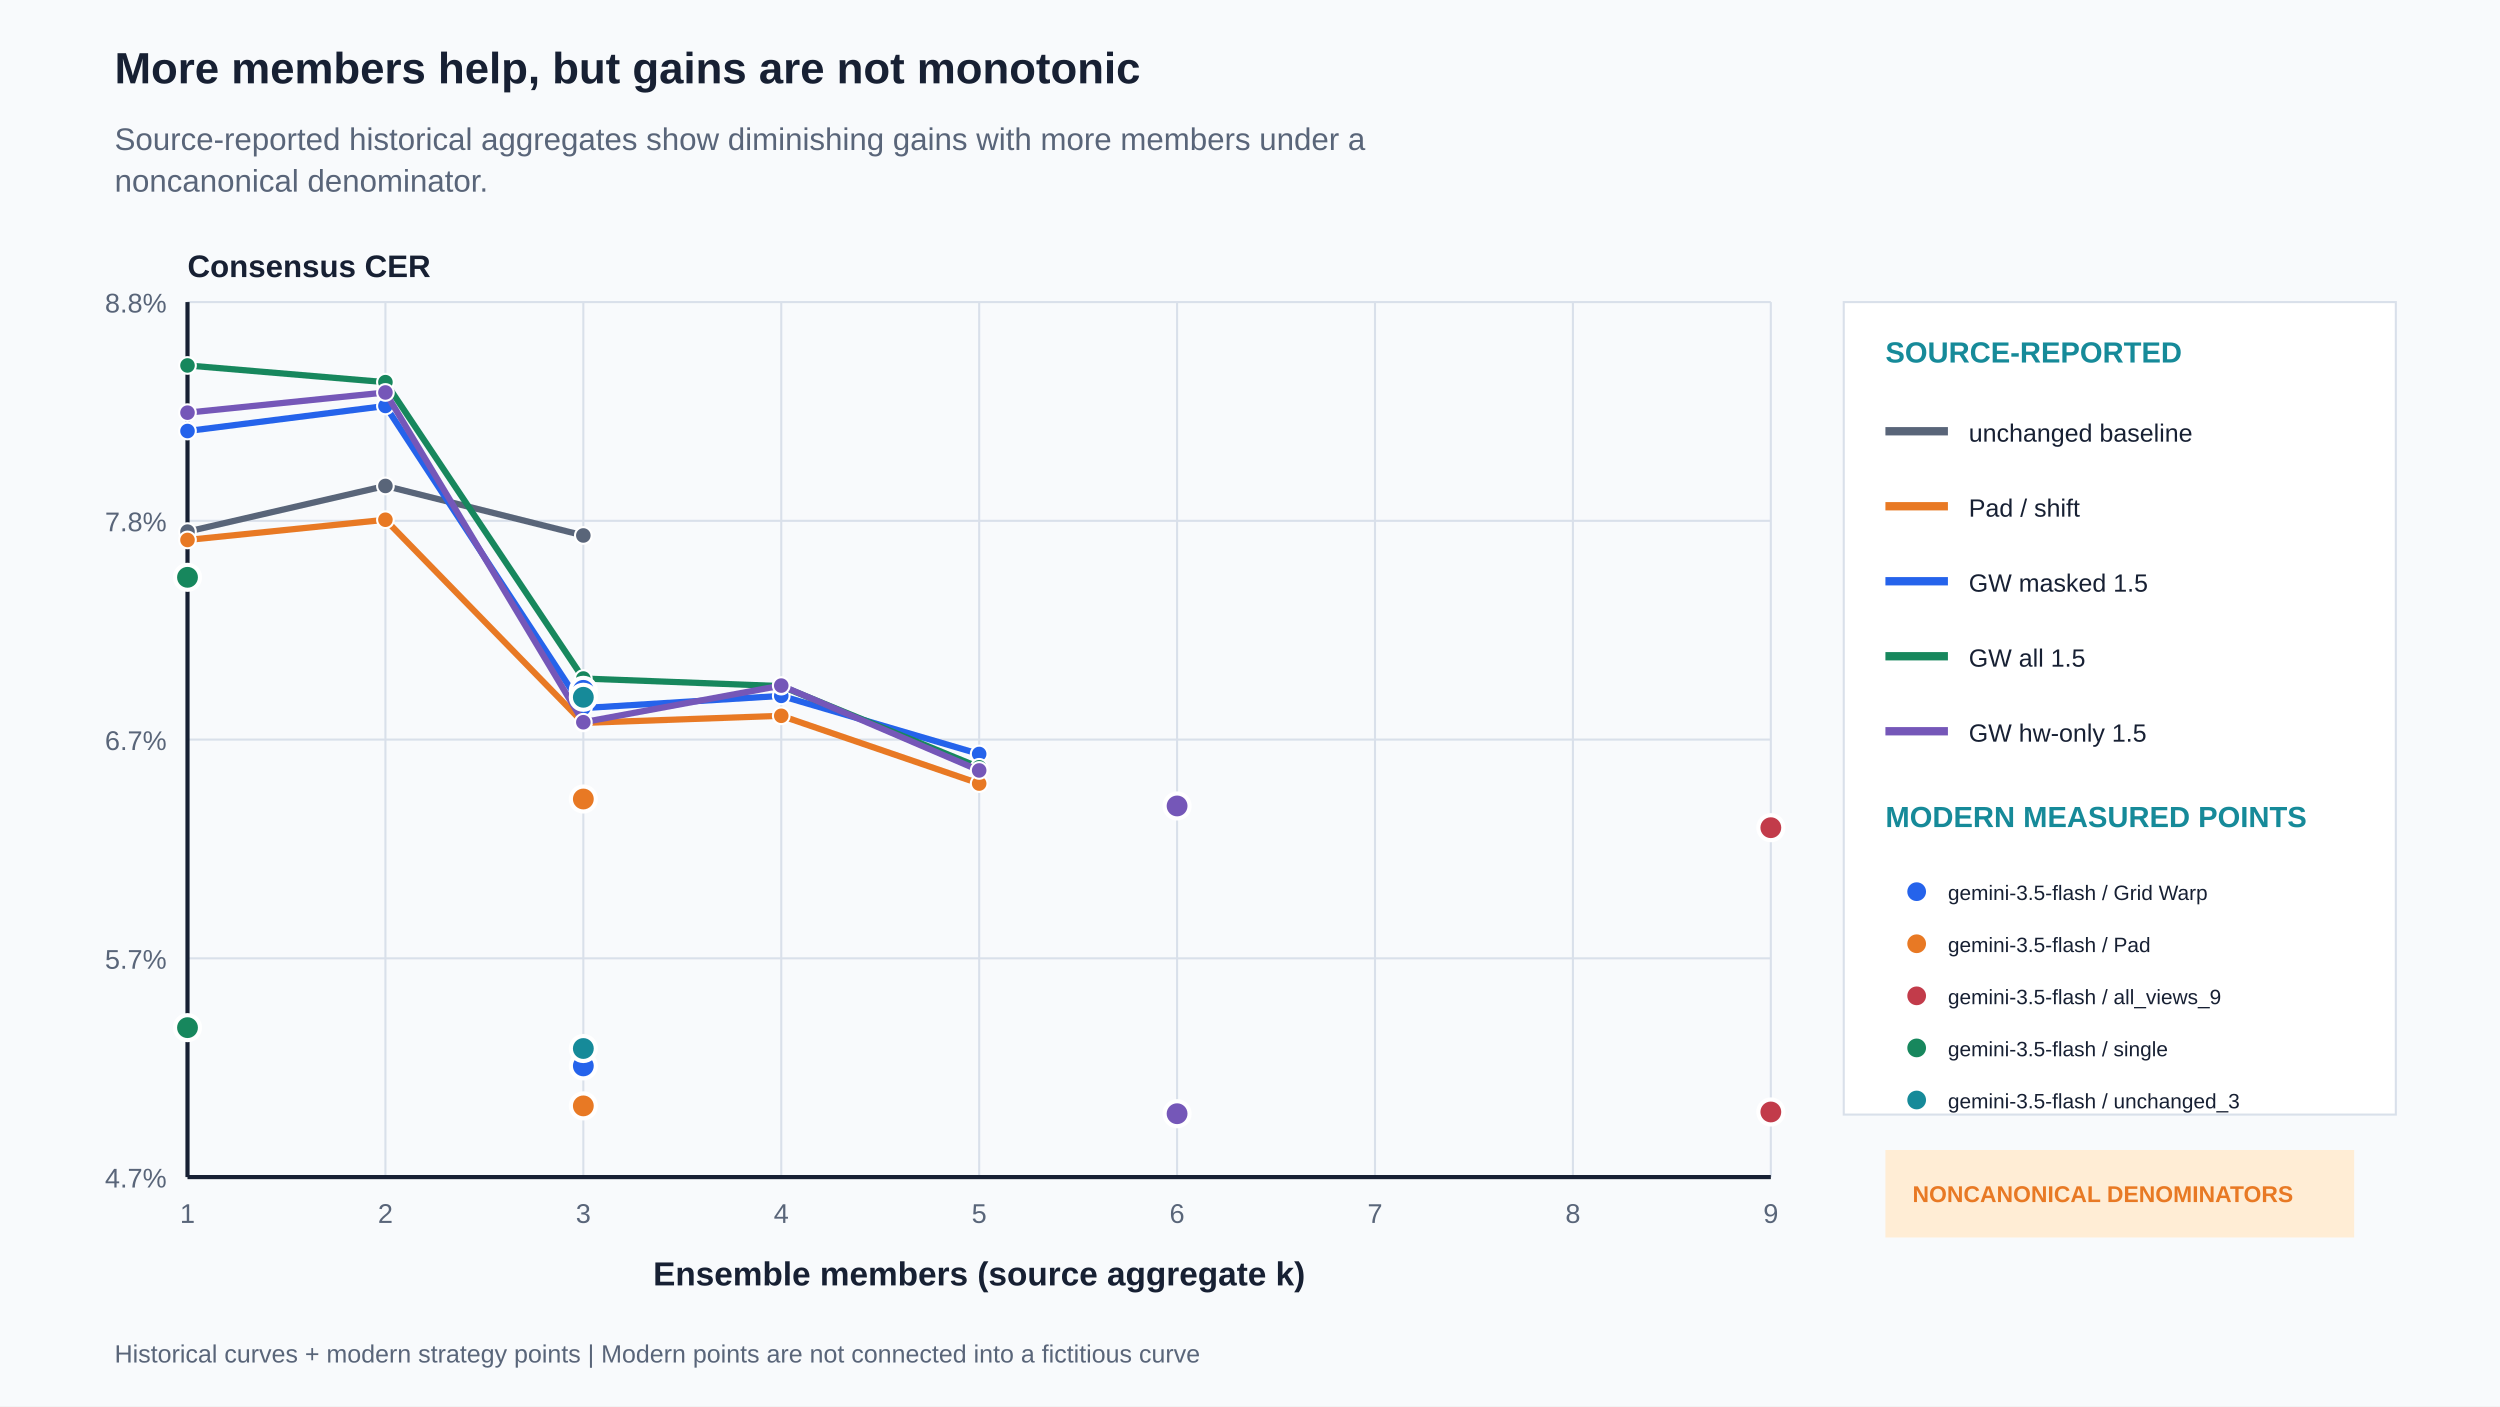
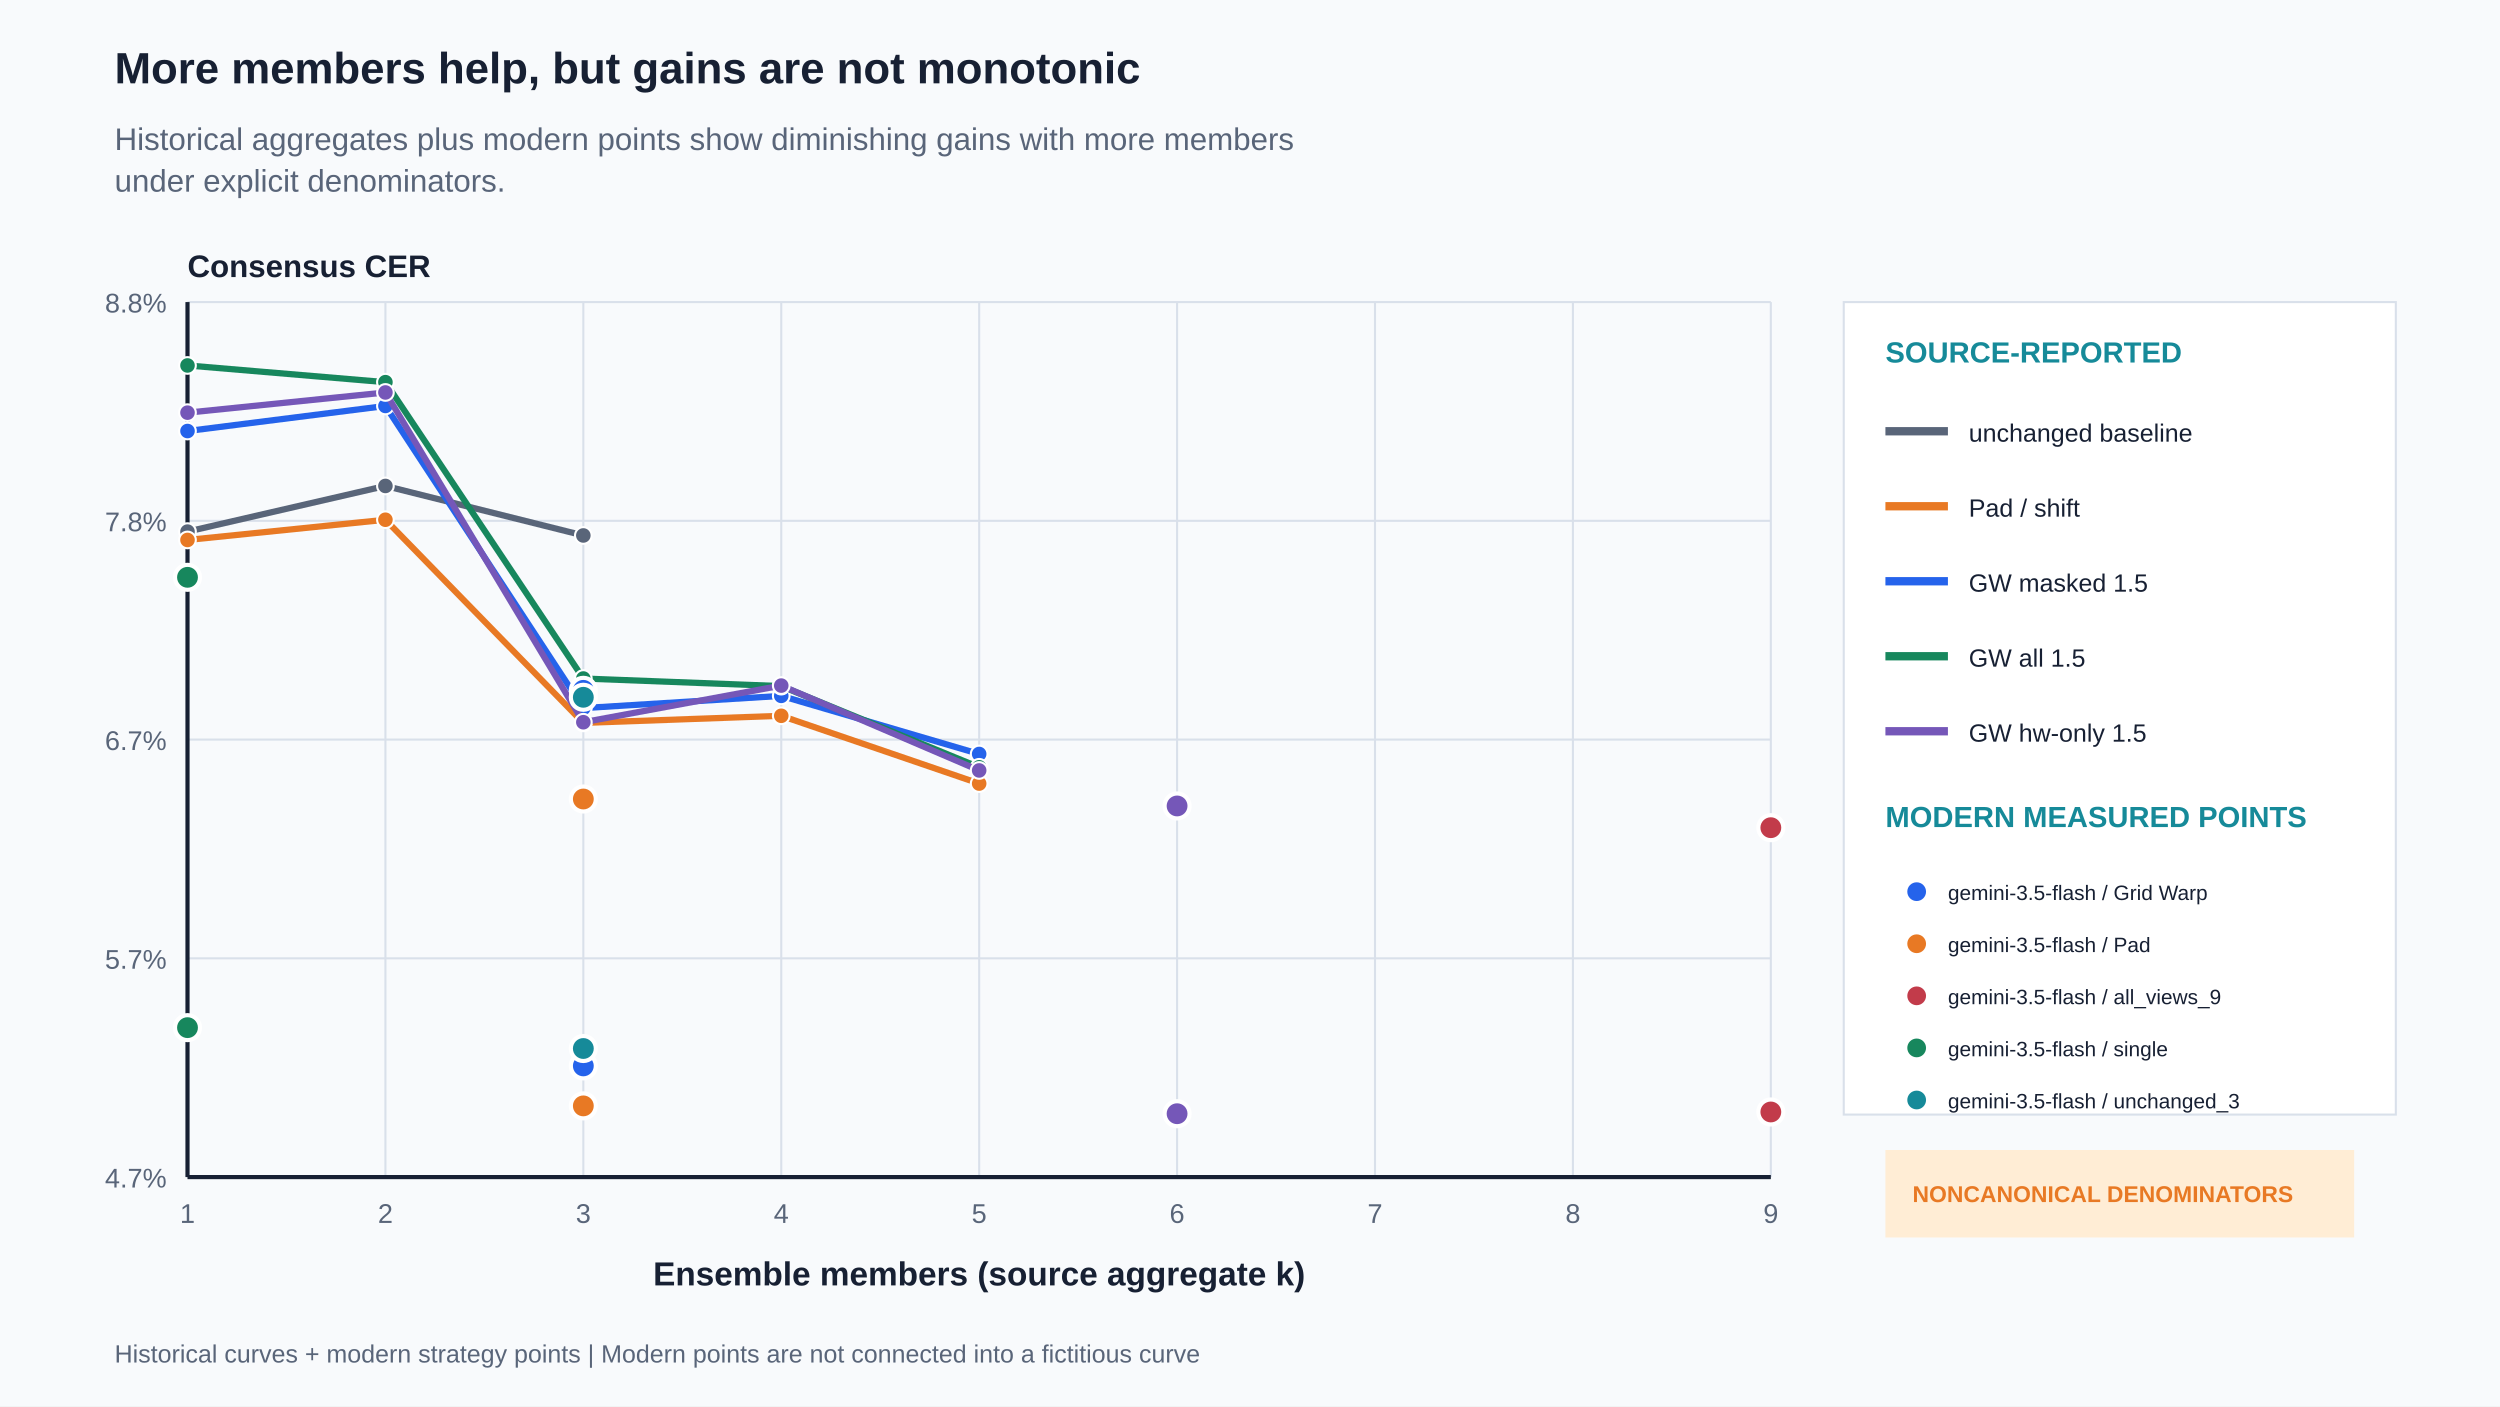
<svg xmlns="http://www.w3.org/2000/svg" width="1200" height="675" viewBox="0 0 1200 675" role="img">
  <rect x="0" y="0" width="1200" height="675" fill="#f8fafc" stroke="none" stroke-width="1" />
  <text x="55" y="40" fill="#172033" font-family="Arial,Helvetica,sans-serif" font-size="21" font-weight="bold" text-anchor="start">More members help, but gains are not monotonic</text>
-   <text x="55" y="72" fill="#596579" font-family="Arial,Helvetica,sans-serif" font-size="15" font-weight="normal" text-anchor="start">Source-reported historical aggregates show diminishing gains with more members under a</text>
-   <text x="55" y="92" fill="#596579" font-family="Arial,Helvetica,sans-serif" font-size="15" font-weight="normal" text-anchor="start">noncanonical denominator.</text>
+   <text x="55" y="72" fill="#596579" font-family="Arial,Helvetica,sans-serif" font-size="15" font-weight="normal" text-anchor="start">Historical aggregates plus modern points show diminishing gains with more members</text>
+   <text x="55" y="92" fill="#596579" font-family="Arial,Helvetica,sans-serif" font-size="15" font-weight="normal" text-anchor="start">under explicit denominators.</text>
  <line x1="90" y1="565" x2="850" y2="565" stroke="#d9e0ea" stroke-width="1" />
  <text x="80" y="570" fill="#596579" font-family="Arial,Helvetica,sans-serif" font-size="13" font-weight="normal" text-anchor="end">4.7%</text>
  <line x1="90" y1="460" x2="850" y2="460" stroke="#d9e0ea" stroke-width="1" />
  <text x="80" y="465" fill="#596579" font-family="Arial,Helvetica,sans-serif" font-size="13" font-weight="normal" text-anchor="end">5.7%</text>
  <line x1="90" y1="355" x2="850" y2="355" stroke="#d9e0ea" stroke-width="1" />
  <text x="80" y="360" fill="#596579" font-family="Arial,Helvetica,sans-serif" font-size="13" font-weight="normal" text-anchor="end">6.7%</text>
  <line x1="90" y1="250" x2="850" y2="250" stroke="#d9e0ea" stroke-width="1" />
  <text x="80" y="255" fill="#596579" font-family="Arial,Helvetica,sans-serif" font-size="13" font-weight="normal" text-anchor="end">7.8%</text>
  <line x1="90" y1="145" x2="850" y2="145" stroke="#d9e0ea" stroke-width="1" />
  <text x="80" y="150" fill="#596579" font-family="Arial,Helvetica,sans-serif" font-size="13" font-weight="normal" text-anchor="end">8.8%</text>
  <line x1="90" y1="145" x2="90" y2="565" stroke="#d9e0ea" stroke-width="1" />
  <text x="90" y="587" fill="#596579" font-family="Arial,Helvetica,sans-serif" font-size="13" font-weight="normal" text-anchor="middle">1</text>
  <line x1="185" y1="145" x2="185" y2="565" stroke="#d9e0ea" stroke-width="1" />
  <text x="185" y="587" fill="#596579" font-family="Arial,Helvetica,sans-serif" font-size="13" font-weight="normal" text-anchor="middle">2</text>
  <line x1="280" y1="145" x2="280" y2="565" stroke="#d9e0ea" stroke-width="1" />
  <text x="280" y="587" fill="#596579" font-family="Arial,Helvetica,sans-serif" font-size="13" font-weight="normal" text-anchor="middle">3</text>
  <line x1="375" y1="145" x2="375" y2="565" stroke="#d9e0ea" stroke-width="1" />
  <text x="375" y="587" fill="#596579" font-family="Arial,Helvetica,sans-serif" font-size="13" font-weight="normal" text-anchor="middle">4</text>
  <line x1="470" y1="145" x2="470" y2="565" stroke="#d9e0ea" stroke-width="1" />
  <text x="470" y="587" fill="#596579" font-family="Arial,Helvetica,sans-serif" font-size="13" font-weight="normal" text-anchor="middle">5</text>
  <line x1="565" y1="145" x2="565" y2="565" stroke="#d9e0ea" stroke-width="1" />
  <text x="565" y="587" fill="#596579" font-family="Arial,Helvetica,sans-serif" font-size="13" font-weight="normal" text-anchor="middle">6</text>
  <line x1="660" y1="145" x2="660" y2="565" stroke="#d9e0ea" stroke-width="1" />
  <text x="660" y="587" fill="#596579" font-family="Arial,Helvetica,sans-serif" font-size="13" font-weight="normal" text-anchor="middle">7</text>
  <line x1="755" y1="145" x2="755" y2="565" stroke="#d9e0ea" stroke-width="1" />
  <text x="755" y="587" fill="#596579" font-family="Arial,Helvetica,sans-serif" font-size="13" font-weight="normal" text-anchor="middle">8</text>
  <line x1="850" y1="145" x2="850" y2="565" stroke="#d9e0ea" stroke-width="1" />
  <text x="850" y="587" fill="#596579" font-family="Arial,Helvetica,sans-serif" font-size="13" font-weight="normal" text-anchor="middle">9</text>
  <line x1="90" y1="145" x2="90" y2="565" stroke="#172033" stroke-width="2" />
  <line x1="90" y1="565" x2="850" y2="565" stroke="#172033" stroke-width="2" />
  <text x="470" y="617" fill="#172033" font-family="Arial,Helvetica,sans-serif" font-size="16" font-weight="bold" text-anchor="middle">Ensemble members (source aggregate k)</text>
  <text x="90" y="133" fill="#172033" font-family="Arial,Helvetica,sans-serif" font-size="15" font-weight="bold" text-anchor="start">Consensus CER</text>
  <polyline points="90,255.168 185,233.257 280,257.021" fill="none" stroke="#596579" stroke-width="3" />
  <circle cx="90" cy="255.168" r="4" fill="#596579" stroke="#ffffff" stroke-width="1" />
  <circle cx="185" cy="233.257" r="4" fill="#596579" stroke="#ffffff" stroke-width="1" />
  <circle cx="280" cy="257.021" r="4" fill="#596579" stroke="#ffffff" stroke-width="1" />
  <polyline points="90,259.181 185,249.473 280,346.977 375,343.583 470,376.108" fill="none" stroke="#e87924" stroke-width="3" />
  <circle cx="90" cy="259.181" r="4" fill="#e87924" stroke="#ffffff" stroke-width="1" />
  <circle cx="185" cy="249.473" r="4" fill="#e87924" stroke="#ffffff" stroke-width="1" />
  <circle cx="280" cy="346.977" r="4" fill="#e87924" stroke="#ffffff" stroke-width="1" />
  <circle cx="375" cy="343.583" r="4" fill="#e87924" stroke="#ffffff" stroke-width="1" />
  <circle cx="470" cy="376.108" r="4" fill="#e87924" stroke="#ffffff" stroke-width="1" />
  <polyline points="90,206.892 185,194.858 280,339.88 375,334.018 470,361.911" fill="none" stroke="#2563eb" stroke-width="3" />
  <circle cx="90" cy="206.892" r="4" fill="#2563eb" stroke="#ffffff" stroke-width="1" />
  <circle cx="185" cy="194.858" r="4" fill="#2563eb" stroke="#ffffff" stroke-width="1" />
  <circle cx="280" cy="339.88" r="4" fill="#2563eb" stroke="#ffffff" stroke-width="1" />
  <circle cx="375" cy="334.018" r="4" fill="#2563eb" stroke="#ffffff" stroke-width="1" />
  <circle cx="470" cy="361.911" r="4" fill="#2563eb" stroke="#ffffff" stroke-width="1" />
  <polyline points="90,175.419 185,183.442 280,325.686 375,329.339 470,368.297" fill="none" stroke="#17875d" stroke-width="3" />
  <circle cx="90" cy="175.419" r="4" fill="#17875d" stroke="#ffffff" stroke-width="1" />
  <circle cx="185" cy="183.442" r="4" fill="#17875d" stroke="#ffffff" stroke-width="1" />
  <circle cx="280" cy="325.686" r="4" fill="#17875d" stroke="#ffffff" stroke-width="1" />
  <circle cx="375" cy="329.339" r="4" fill="#17875d" stroke="#ffffff" stroke-width="1" />
  <circle cx="470" cy="368.297" r="4" fill="#17875d" stroke="#ffffff" stroke-width="1" />
  <polyline points="90,198.074 185,188.379 280,346.668 375,329.081 470,369.81" fill="none" stroke="#7557b8" stroke-width="3" />
  <circle cx="90" cy="198.074" r="4" fill="#7557b8" stroke="#ffffff" stroke-width="1" />
  <circle cx="185" cy="188.379" r="4" fill="#7557b8" stroke="#ffffff" stroke-width="1" />
  <circle cx="280" cy="346.668" r="4" fill="#7557b8" stroke="#ffffff" stroke-width="1" />
  <circle cx="375" cy="329.081" r="4" fill="#7557b8" stroke="#ffffff" stroke-width="1" />
  <circle cx="470" cy="369.81" r="4" fill="#7557b8" stroke="#ffffff" stroke-width="1" />
  <circle cx="280" cy="511.63" r="6" fill="#2563eb" stroke="#ffffff" stroke-width="2" />
  <circle cx="280" cy="530.825" r="6" fill="#e87924" stroke="#ffffff" stroke-width="2" />
  <circle cx="850" cy="533.746" r="6" fill="#c23b4a" stroke="#ffffff" stroke-width="2" />
  <circle cx="90" cy="493.269" r="6" fill="#17875d" stroke="#ffffff" stroke-width="2" />
  <circle cx="280" cy="503.284" r="6" fill="#168a99" stroke="#ffffff" stroke-width="2" />
  <circle cx="565" cy="534.581" r="6" fill="#7557b8" stroke="#ffffff" stroke-width="2" />
  <circle cx="280" cy="331.359" r="6" fill="#2563eb" stroke="#ffffff" stroke-width="2" />
  <circle cx="280" cy="383.521" r="6" fill="#e87924" stroke="#ffffff" stroke-width="2" />
  <circle cx="850" cy="397.291" r="6" fill="#c23b4a" stroke="#ffffff" stroke-width="2" />
  <circle cx="90" cy="277.111" r="6" fill="#17875d" stroke="#ffffff" stroke-width="2" />
  <circle cx="280" cy="334.698" r="6" fill="#168a99" stroke="#ffffff" stroke-width="2" />
  <circle cx="565" cy="386.859" r="6" fill="#7557b8" stroke="#ffffff" stroke-width="2" />
  <rect x="885" y="145" width="265" height="390" fill="#ffffff" stroke="#d9e0ea" stroke-width="1" />
  <text x="905" y="174" fill="#168a99" font-family="Arial,Helvetica,sans-serif" font-size="14" font-weight="bold" text-anchor="start">SOURCE-REPORTED</text>
  <line x1="905" y1="207" x2="935" y2="207" stroke="#596579" stroke-width="4" />
  <text x="945" y="212" fill="#172033" font-family="Arial,Helvetica,sans-serif" font-size="12" font-weight="normal" text-anchor="start">unchanged baseline</text>
  <line x1="905" y1="243" x2="935" y2="243" stroke="#e87924" stroke-width="4" />
  <text x="945" y="248" fill="#172033" font-family="Arial,Helvetica,sans-serif" font-size="12" font-weight="normal" text-anchor="start">Pad / shift</text>
  <line x1="905" y1="279" x2="935" y2="279" stroke="#2563eb" stroke-width="4" />
  <text x="945" y="284" fill="#172033" font-family="Arial,Helvetica,sans-serif" font-size="12" font-weight="normal" text-anchor="start">GW masked 1.5</text>
  <line x1="905" y1="315" x2="935" y2="315" stroke="#17875d" stroke-width="4" />
  <text x="945" y="320" fill="#172033" font-family="Arial,Helvetica,sans-serif" font-size="12" font-weight="normal" text-anchor="start">GW all 1.5</text>
  <line x1="905" y1="351" x2="935" y2="351" stroke="#7557b8" stroke-width="4" />
  <text x="945" y="356" fill="#172033" font-family="Arial,Helvetica,sans-serif" font-size="12" font-weight="normal" text-anchor="start">GW hw-only 1.5</text>
  <text x="905" y="397" fill="#168a99" font-family="Arial,Helvetica,sans-serif" font-size="14" font-weight="bold" text-anchor="start">MODERN MEASURED POINTS</text>
  <circle cx="920" cy="428" r="5" fill="#2563eb" stroke="#ffffff" stroke-width="1" />
  <text x="935" y="432" fill="#172033" font-family="Arial,Helvetica,sans-serif" font-size="10" font-weight="normal" text-anchor="start">gemini-3.5-flash / Grid Warp</text>
  <circle cx="920" cy="453" r="5" fill="#e87924" stroke="#ffffff" stroke-width="1" />
  <text x="935" y="457" fill="#172033" font-family="Arial,Helvetica,sans-serif" font-size="10" font-weight="normal" text-anchor="start">gemini-3.5-flash / Pad</text>
  <circle cx="920" cy="478" r="5" fill="#c23b4a" stroke="#ffffff" stroke-width="1" />
  <text x="935" y="482" fill="#172033" font-family="Arial,Helvetica,sans-serif" font-size="10" font-weight="normal" text-anchor="start">gemini-3.5-flash / all_views_9</text>
  <circle cx="920" cy="503" r="5" fill="#17875d" stroke="#ffffff" stroke-width="1" />
  <text x="935" y="507" fill="#172033" font-family="Arial,Helvetica,sans-serif" font-size="10" font-weight="normal" text-anchor="start">gemini-3.5-flash / single</text>
  <circle cx="920" cy="528" r="5" fill="#168a99" stroke="#ffffff" stroke-width="1" />
  <text x="935" y="532" fill="#172033" font-family="Arial,Helvetica,sans-serif" font-size="10" font-weight="normal" text-anchor="start">gemini-3.5-flash / unchanged_3</text>
  <rect x="905" y="552" width="225" height="42" fill="#ffedd5" stroke="none" stroke-width="1" />
  <text x="918" y="577" fill="#e87924" font-family="Arial,Helvetica,sans-serif" font-size="11" font-weight="bold" text-anchor="start">NONCANONICAL DENOMINATORS</text>
  <text x="55" y="654" fill="#596579" font-family="Arial,Helvetica,sans-serif" font-size="12" font-weight="normal" text-anchor="start">Historical curves + modern strategy points | Modern points are not connected into a fictitious curve</text>
</svg>
